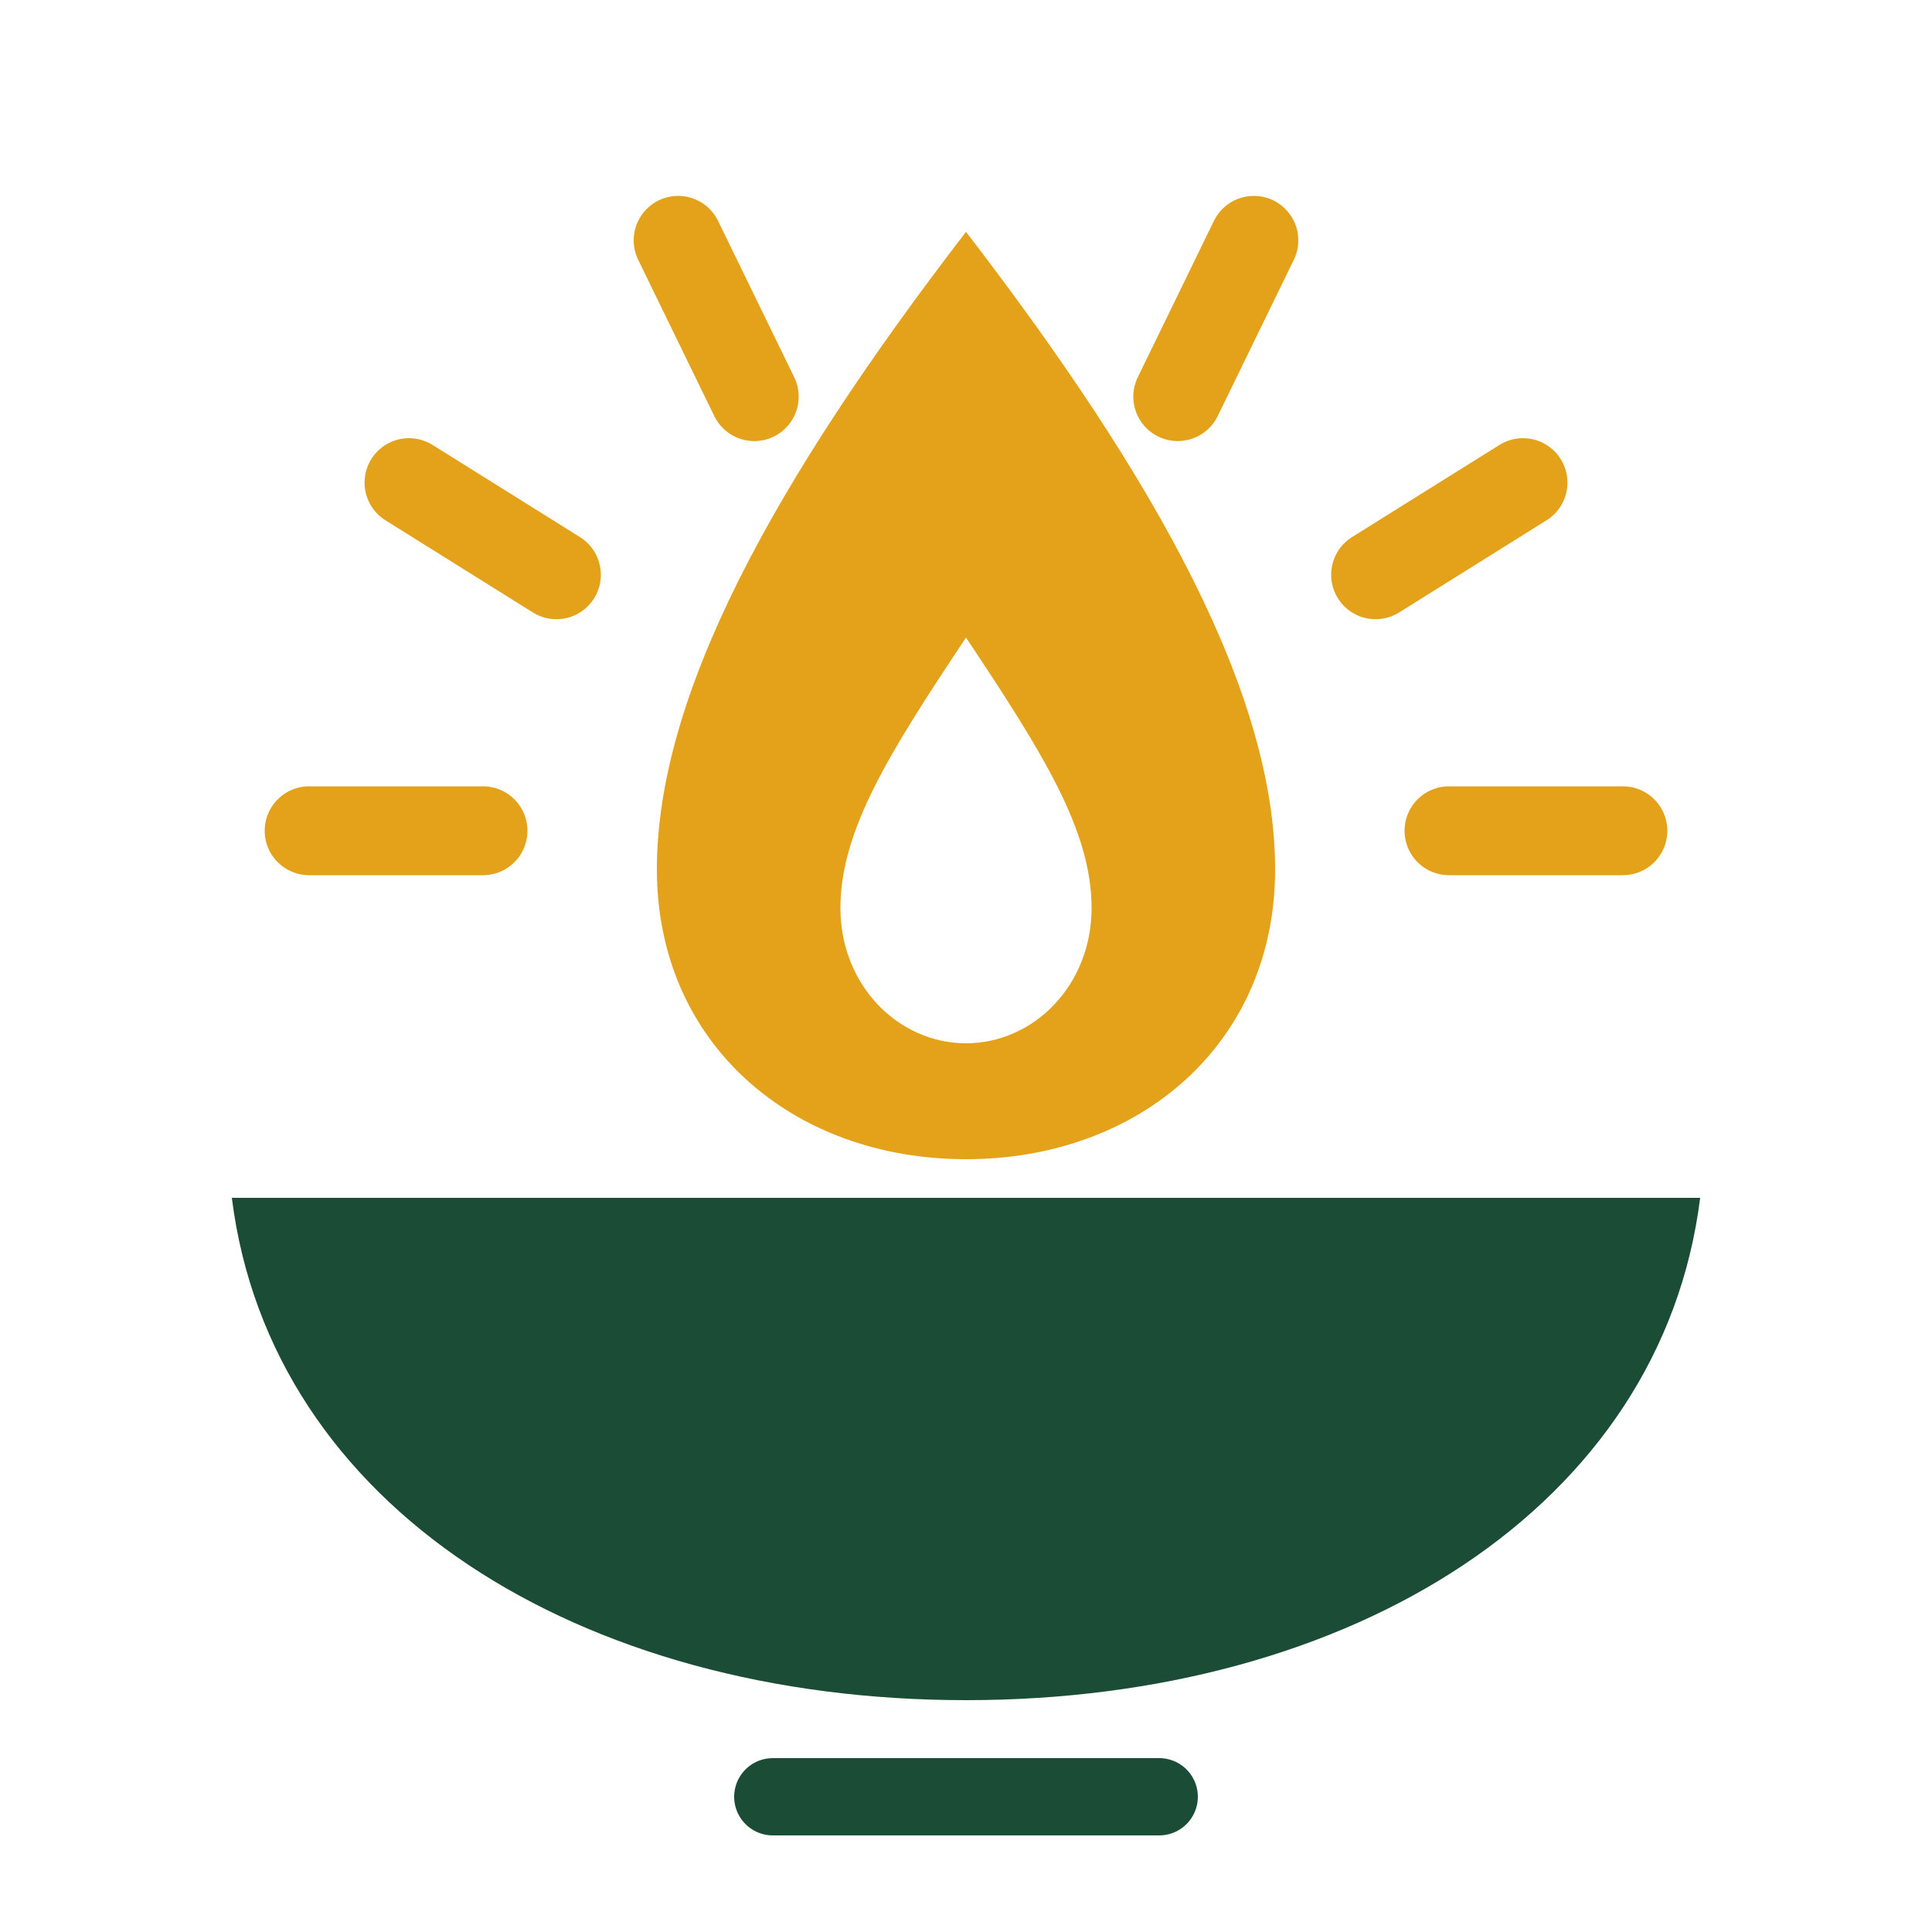
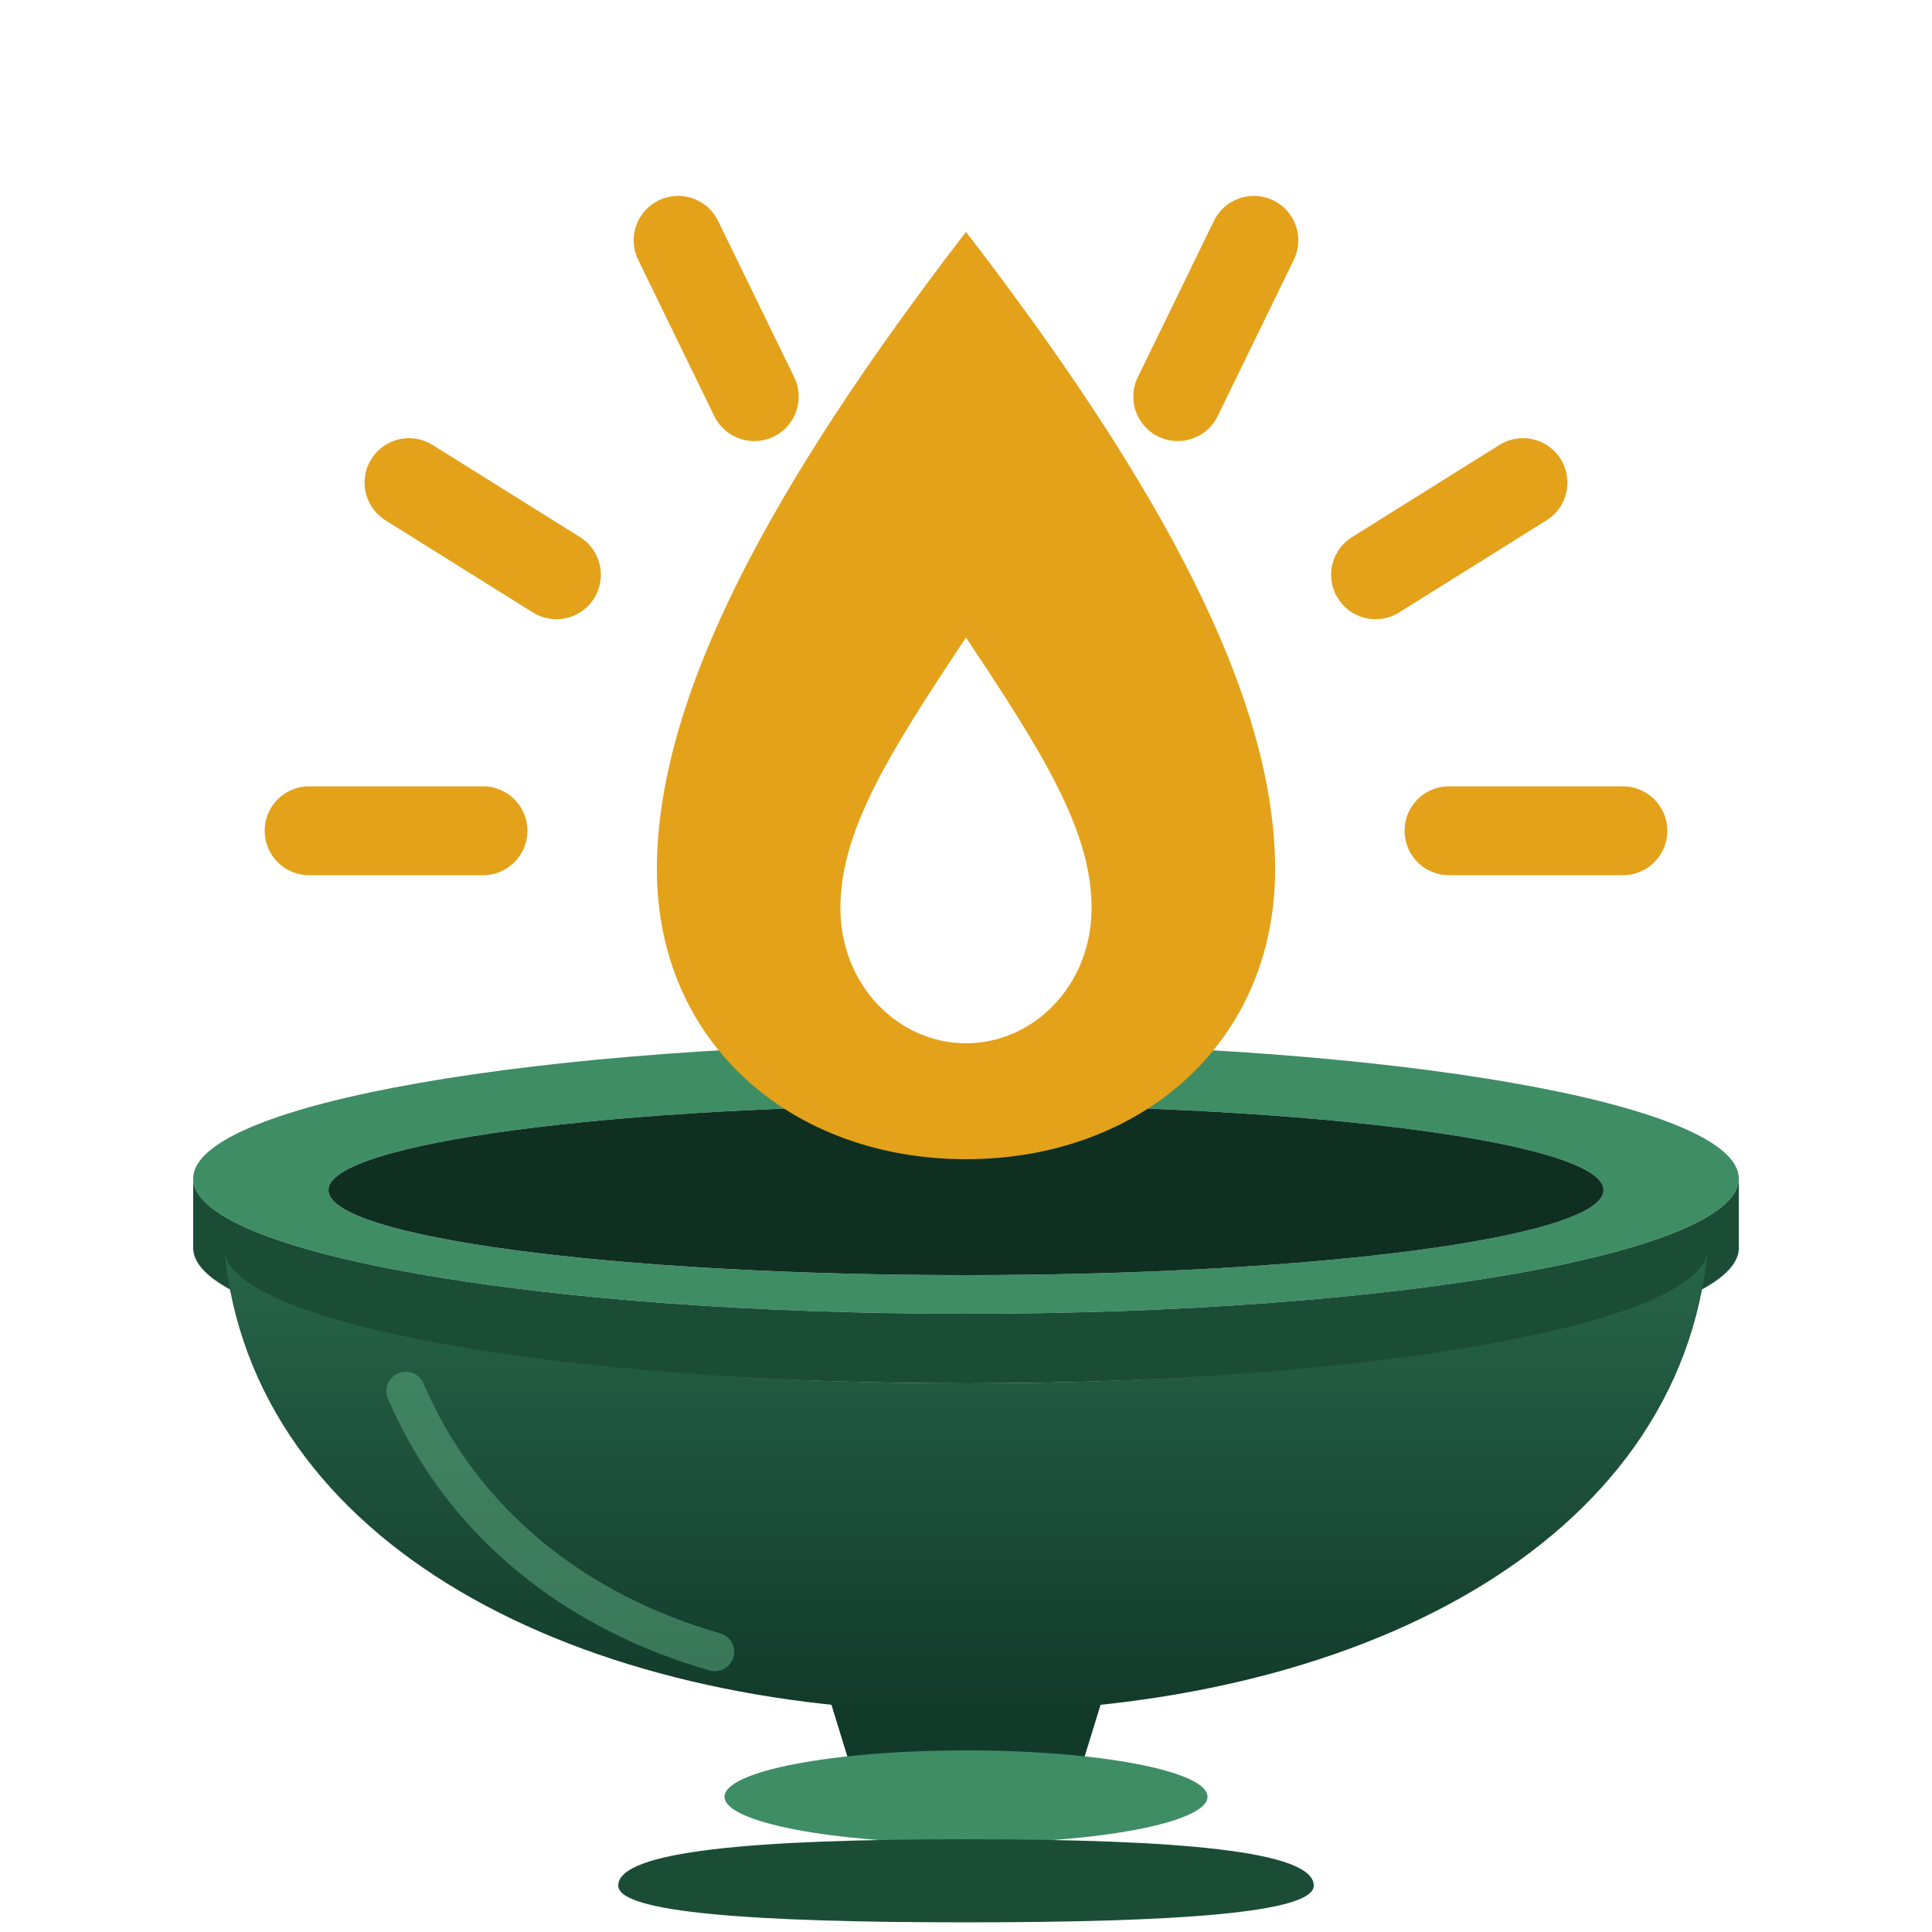
<svg xmlns="http://www.w3.org/2000/svg" viewBox="0 0 100 100" width="100" height="100">
+   <defs>
+     <linearGradient id="iBody" x1="0" y1="0" x2="0" y2="1">
+       <stop offset="0" stop-color="#27654a" />
+       <stop offset="1" stop-color="#123a2a" />
+     </linearGradient>
+   </defs>
  <path d="M25.00 43.00 L16.00 43.00 M28.80 29.75 L21.17 24.98 M39.04 20.53 L35.10 12.44 M60.96 20.53 L64.90 12.44 M71.20 29.75 L78.83 24.98 M75.00 43.00 L84.00 43.00" fill="none" stroke="#e3a21a" stroke-width="4.6" stroke-linecap="round" />
+   <path fill-rule="evenodd" fill="#3f8d65" d="M10 61 A40 7 0 1 0 90 61 A40 7 0 1 0 10 61 Z M17 61.6 A33 4.4 0 1 0 83 61.6 A33 4.4 0 1 0 17 61.6 Z" />
+   <path fill="#0f2f21" d="M17 61.6 A33 4.4 0 1 0 83 61.6 A33 4.4 0 1 0 17 61.6 Z" />
  <path fill-rule="evenodd" fill="#e3a21a" d="M50 12 C60 25 66 36 66 45 C66 54 59 60 50 60 C41 60 34 54 34 45 C34 36 40 25 50 12 Z M50 33 C54 39 56.5 43 56.5 47 C56.5 51 53.5 54 50 54 C46.5 54 43.5 51 43.5 47 C43.5 43 46 39 50 33 Z" />
-   <path fill="#1b4d36" d="M12 62 H88 C86 78 70 88 50 88 C30 88 14 78 12 62 Z" />
-   <path d="M40 93 H60" stroke="#1b4d36" stroke-width="4" stroke-linecap="round" />
+   <path fill="#1b4d36" d="M10 61 A40 7 0 0 0 90 61 L90 64.6 A40 7 0 0 1 10 64.6 Z" />
+   <path fill="#123a2a" d="M42.5 86.5 H57.5 L55.5 93 H44.5 Z" />
+   <path fill="url(#iBody)" d="M11.6 64.6 C13 80 30 88.6 50 88.6 C70 88.6 87 80 88.4 64.6 A38.4 7 0 0 1 11.6 64.6 Z" />
+   <path d="M21 72 C24 79 30 83.5 37 85.5" fill="none" stroke="#5aa57e" stroke-width="2" stroke-linecap="round" opacity=".55" />
+   <path fill="#3f8d65" d="M37.5 93 A12.5 2.4 0 1 0 62.5 93 A12.5 2.4 0 1 0 37.5 93 Z" />
+   <path fill="#1b4d36" d="M32 97.6 C32 95.8 39 95.2 50 95.2 C61 95.2 68 95.8 68 97.6 C68 99 61 99.5 50 99.5 C39 99.5 32 99 32 97.6 Z" />
</svg>
